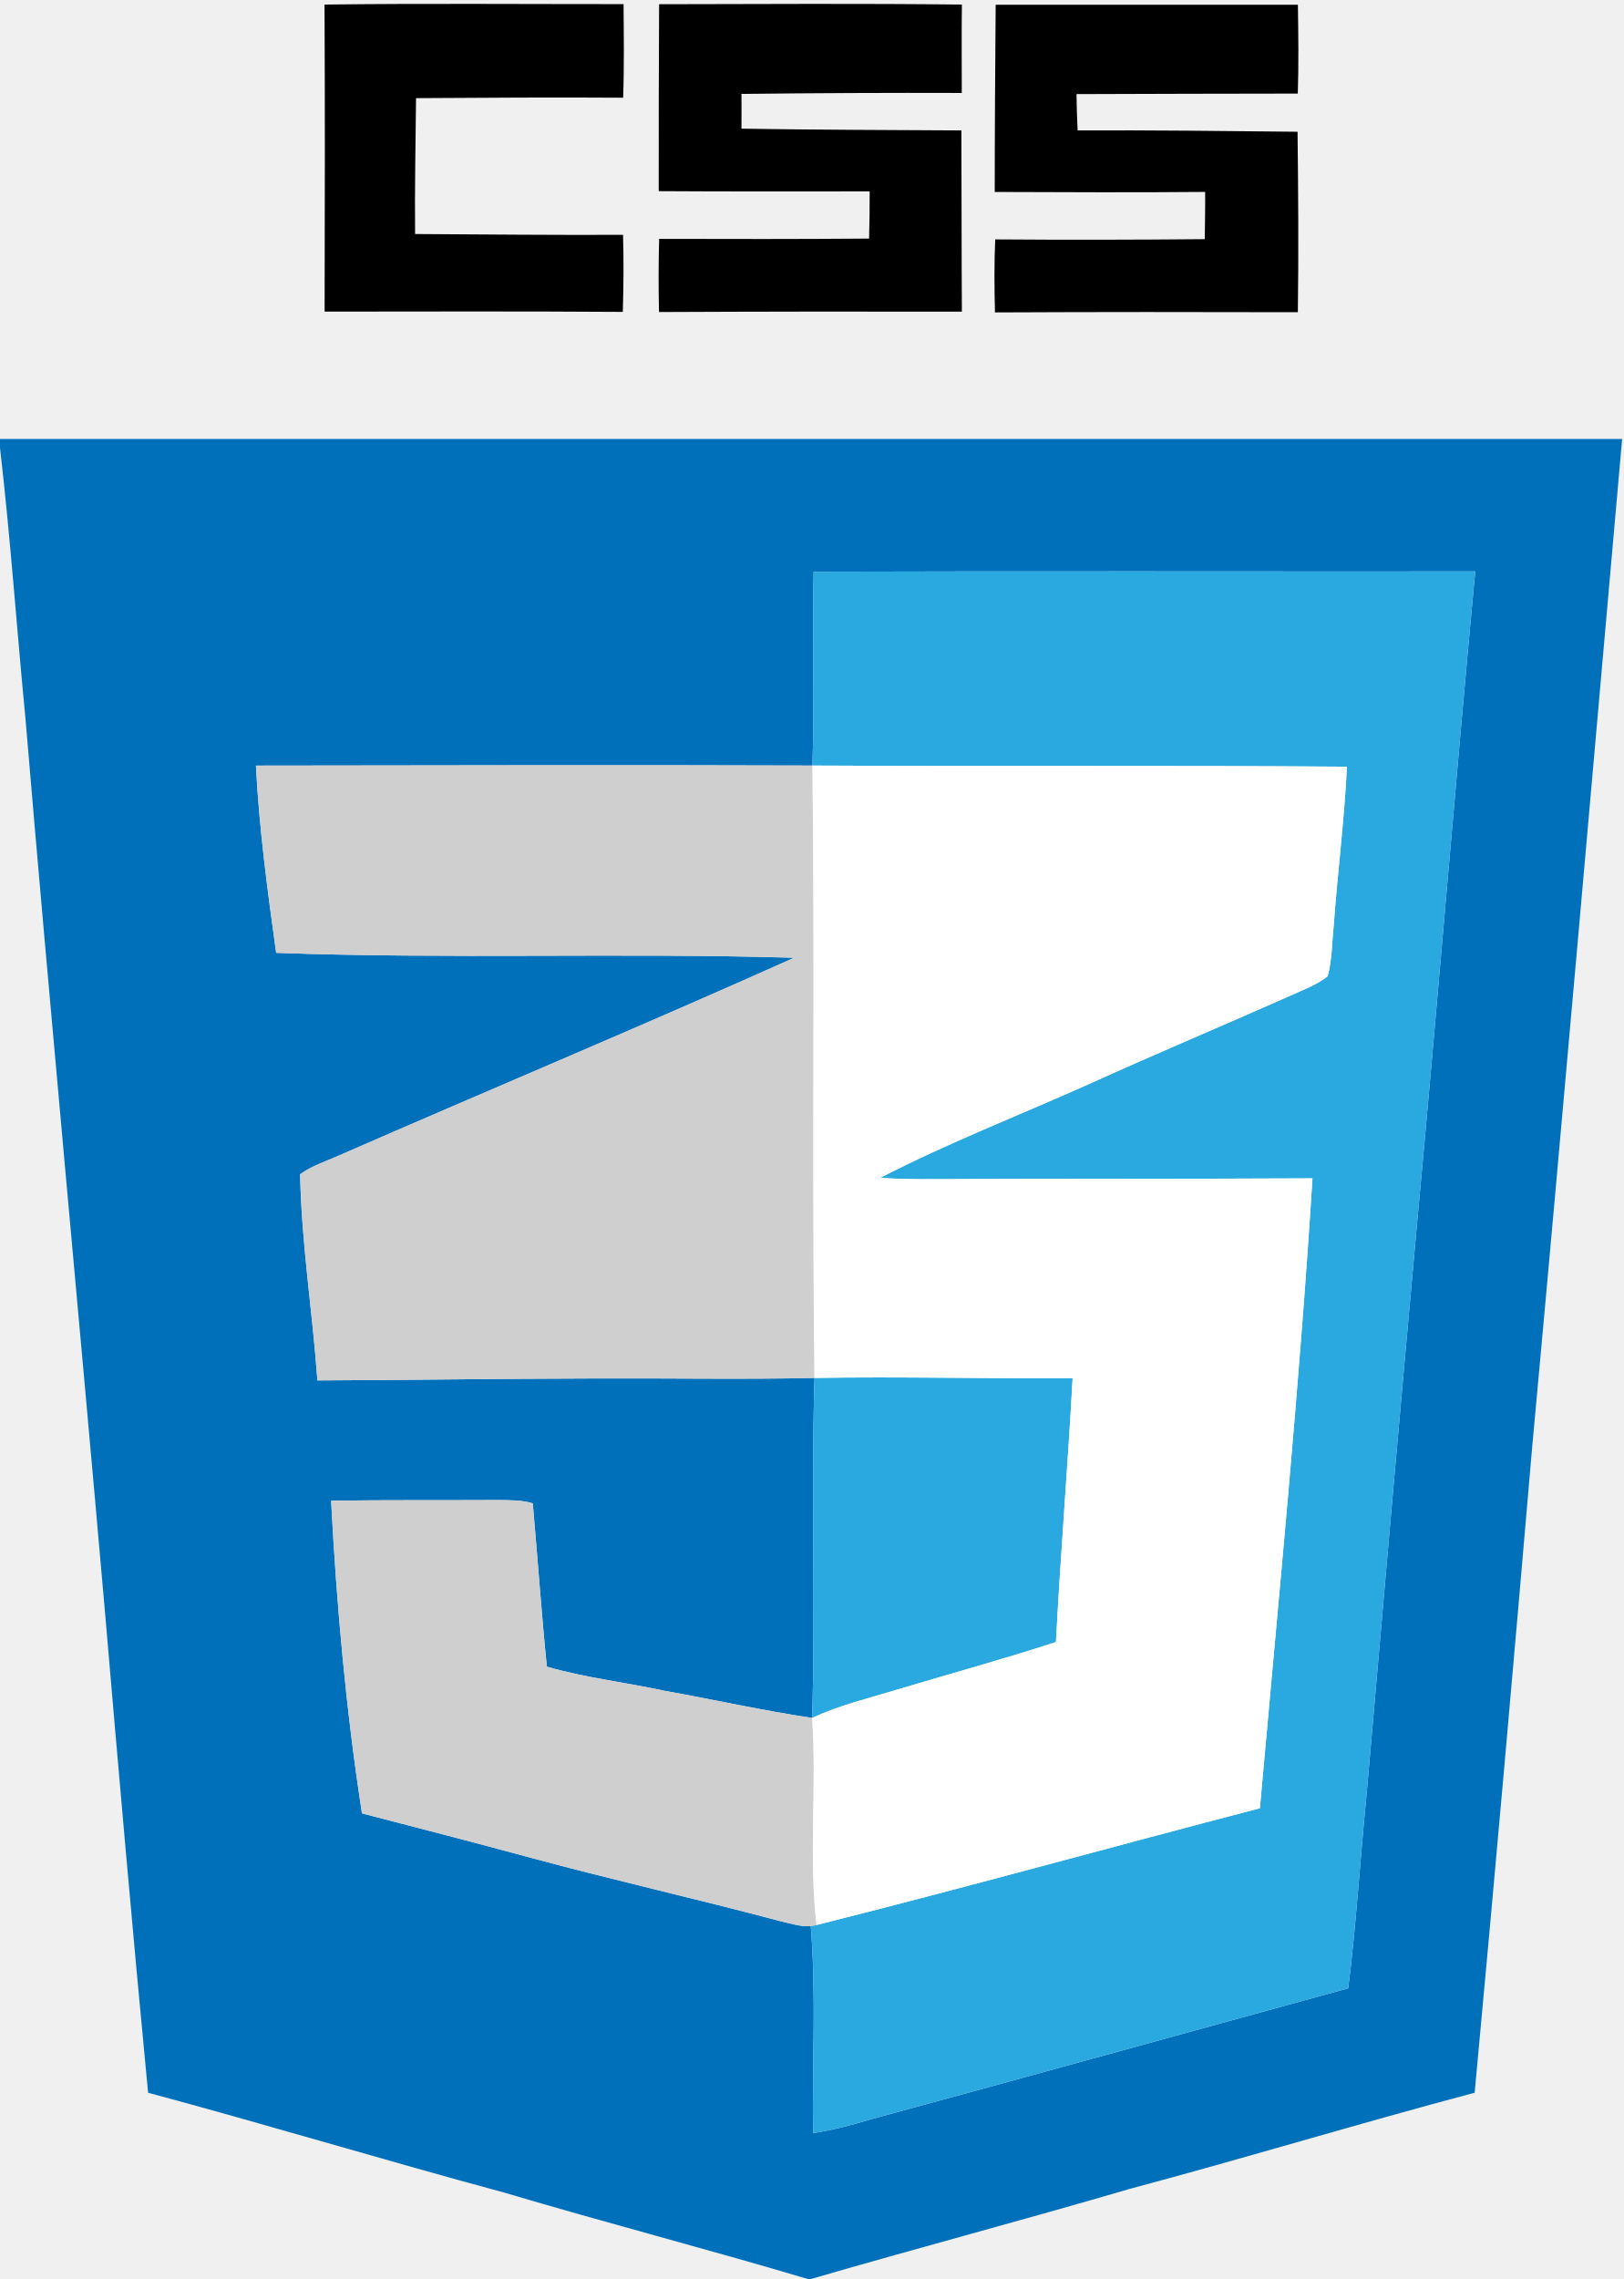
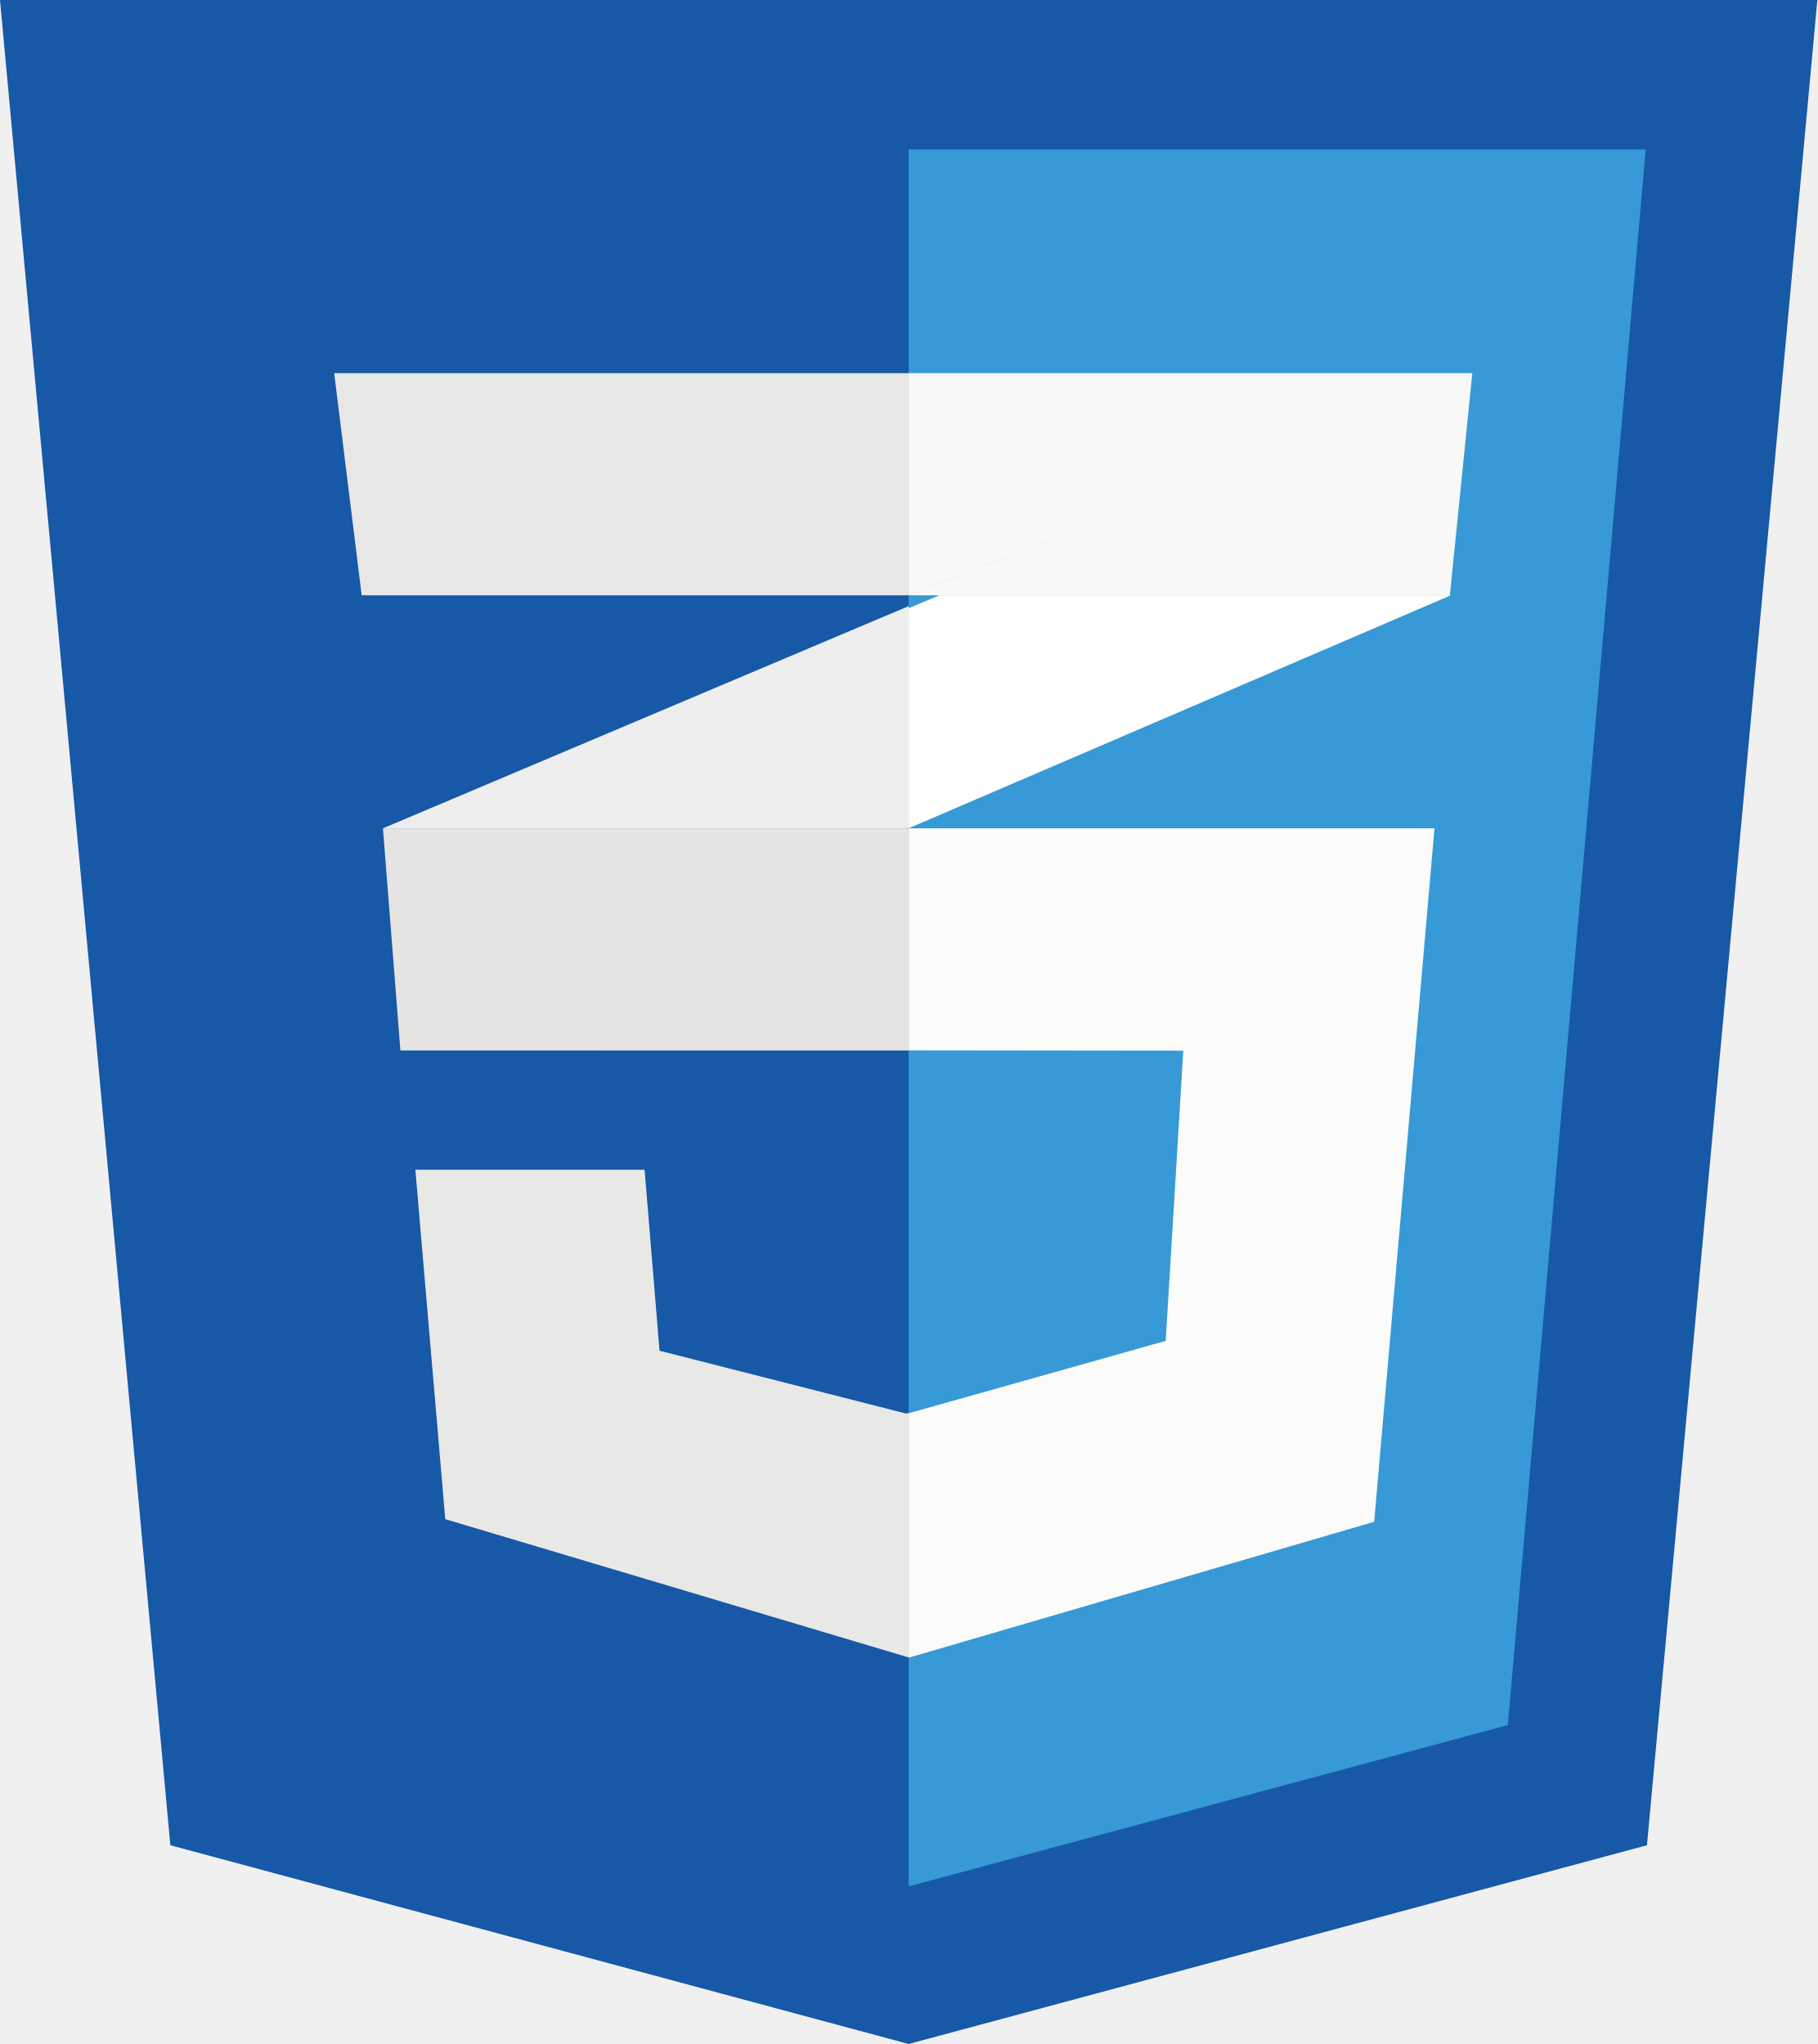
- <svg xmlns="http://www.w3.org/2000/svg" width="456" height="640" viewBox="0 0 342 480">
-   <path d="M68.37.96c21-.26 42-.08 63-.09.05 6.57.15 13.14-.09 19.71-14.55-.1-29.09 0-43.63.09-.1 9.54-.29 19.08-.2 28.62 14.6.09 29.21.23 43.81.17.17 5.4.11 10.82-.05 16.23-20.94-.14-41.88-.08-62.82-.06.05-21.56.09-43.11-.02-64.67zM138.86.89c21.26-.04 42.52-.17 63.79.07-.08 6.21-.02 12.41-.02 18.62-15.47-.05-30.95.02-46.42.2.02 2.44.02 4.88 0 7.32 15.45.25 30.89.28 46.33.37.06 12.73.03 25.45.11 38.17-21.27-.04-42.54-.02-63.81.08-.11-5.14-.12-10.27.03-15.41 14.74.04 29.49.06 44.23-.06.09-3.31.13-6.63.12-9.94-14.81 0-29.63.05-44.44-.05 0-13.12 0-26.25.08-39.37zM209.77 1h63.67c.09 6.24.18 12.48-.02 18.71-15.54-.01-31.08.08-46.62.11.04 2.55.1 5.1.23 7.65 15.45-.07 30.9.12 46.34.28.14 12.67.24 25.34.06 38.01-21.27-.06-42.54-.06-63.81.04-.13-5.12-.17-10.26.05-15.38 14.71.11 29.43.09 44.15-.05.04-3.32.11-6.64.08-9.95-14.77.14-29.55.06-44.33.01 0-13.14.1-26.29.2-39.43z" />
-   <path fill="#0170ba" d="M0 92.46c113.92-.01 227.83-.02 341.75 0-6.27 70.85-12.44 141.7-18.97 212.53-3.88 45.27-7.88 90.54-12.1 135.78-24.31 6.44-48.38 13.78-72.68 20.25-22.32 6.55-44.82 12.48-67.15 18.98h-.66c-21.25-6.32-42.71-11.88-63.96-18.2-25.08-6.76-49.94-14.3-75.03-21.03-3.27-33.91-6.22-67.84-9.13-101.77-5.49-62.69-11.46-125.34-16.74-188.04C3.5 132.09 2.19 113.16 0 94.33v-1.87m171.41 27.95c-.24 13.61.18 27.23-.24 40.83-39.08-.14-78.17-.03-117.25.01.67 13.21 2.44 26.33 4.26 39.43 36.36 1.35 72.77-.05 109.13 1.04-31.81 14.27-64.01 27.71-95.96 41.68-2.74 1.22-5.67 2.14-8.12 3.92.27 14.51 2.61 28.94 3.64 43.42 19.38-.07 38.75-.38 58.13-.41 15.53-.08 31.07.23 46.6-.11-.74 23.86.23 47.75-.5 71.61-10.45-1.55-20.77-3.88-31.18-5.73-8.21-1.79-16.62-2.72-24.71-5.07-1.15-11.45-1.95-22.94-2.97-34.4-2.34-.72-4.82-.65-7.24-.69-11.74.07-23.49-.04-35.24.14 1.15 22.03 3.13 44.03 6.5 65.85 11.58 3.02 23.18 5.98 34.74 9.13 17.71 4.82 35.64 8.83 53.38 13.57 2.11.45 4.24 1.23 6.43 1.05 1.18 14.49.27 29.07.49 43.6 4.09-.66 8.11-1.67 12.06-2.89 33.58-9.12 67.12-18.41 100.68-27.62 1.67-13.2 2.45-26.49 3.77-39.72 3.49-40.22 7.01-80.44 10.67-120.65 4.29-46 8-92.05 12.32-138.05-46.47.04-92.93-.09-139.39.06z" />
-   <g fill="#29a9df">
-     <path d="M171.41 120.41c46.46-.15 92.92-.02 139.39-.06-4.32 46-8.03 92.05-12.32 138.05-3.66 40.21-7.18 80.43-10.67 120.65-1.32 13.23-2.1 26.52-3.77 39.72-33.56 9.21-67.1 18.5-100.68 27.62-3.95 1.22-7.97 2.23-12.06 2.89-.22-14.53.69-29.11-.49-43.6l1.21-.24c31.23-7.84 62.25-16.47 93.41-24.59 3.94-44.2 8.31-88.38 11.08-132.67-26.5.14-53.01.06-79.51.17-3.86.02-7.72 0-11.56-.28 14.26-7.34 29.26-13.16 43.9-19.71 14.05-6.37 28.27-12.34 42.37-18.59 2.72-1.25 5.62-2.29 8.01-4.15.94-3.45.89-7.06 1.26-10.59.81-11.2 2.25-22.34 2.79-33.55-37.53-.3-75.06-.04-112.6-.24.42-13.6 0-27.22.24-40.83z" />
-     <path d="M171.6 290.22c18.12-.31 36.25.18 54.38.06-1.01 18.53-2.55 37.03-3.51 55.56-11.11 3.63-22.39 6.7-33.59 10.06-5.97 1.82-12.1 3.26-17.78 5.93.73-23.86-.24-47.75.5-71.61z" />
-   </g>
-   <g fill="#cfcfcf">
-     <path d="M53.92 161.25c39.08-.04 78.17-.15 117.25-.01.51 43-.13 86 .43 128.98-15.53.34-31.07.03-46.6.11-19.38.03-38.75.34-58.13.41-1.03-14.48-3.37-28.91-3.64-43.42 2.45-1.78 5.38-2.7 8.12-3.92 31.95-13.97 64.15-27.41 95.96-41.68-36.36-1.09-72.77.31-109.13-1.04-1.82-13.1-3.59-26.22-4.26-39.43zM69.76 316.08c11.75-.18 23.5-.07 35.24-.14 2.42.04 4.9-.03 7.24.69 1.02 11.46 1.82 22.95 2.97 34.4 8.09 2.35 16.5 3.28 24.71 5.07 10.41 1.85 20.73 4.18 31.18 5.73 1 14.52-.75 29.14.92 43.61l-1.21.24c-2.19.18-4.32-.6-6.43-1.05-17.74-4.74-35.67-8.75-53.38-13.57-11.56-3.15-23.16-6.11-34.74-9.13-3.37-21.82-5.35-43.82-6.5-65.85z" />
-   </g>
-   <g>
-     <path fill="#fff" d="M171.17 161.24c37.54.2 75.07-.06 112.6.24-.54 11.21-1.98 22.35-2.79 33.55-.37 3.53-.32 7.14-1.26 10.59-2.39 1.86-5.29 2.9-8.01 4.15-14.1 6.25-28.32 12.22-42.37 18.59-14.64 6.55-29.64 12.37-43.9 19.71 3.84.28 7.7.3 11.56.28 26.5-.11 53.01-.03 79.51-.17-2.77 44.29-7.14 88.47-11.08 132.67-31.16 8.12-62.18 16.75-93.41 24.59-1.67-14.47.08-29.09-.92-43.61 5.68-2.67 11.81-4.11 17.78-5.93 11.2-3.36 22.48-6.43 33.59-10.06.96-18.53 2.5-37.03 3.51-55.56-18.13.12-36.26-.37-54.38-.06-.56-42.98.08-85.98-.43-128.98z" />
-   </g>
+ <svg viewBox="91.809 117.07 328.382 369.432">
+   <path fill="#1758A7" d="M91.809 117.07l30.784 333.508 133.406 35.923 133.403-35.923 30.789-333.508z" />
+   <path fill="#379AD6" d="M255.997 144.084v313.768l.301.081 107.959-29.07 24.918-284.779z" />
+   <path fill="#E8E8E7" d="M255.623 372.536l-.072.022-44.57-11.361-2.701-32.718h-41.419l5.402 63.165 83.738 24.993V372.43z" />
+   <path fill="#FBFBFA" d="M256.001 266.782v40.128h.119l49.502.055-3.177 52.454-46.325 13.051-.119.034v44.087l.119.036.033.01 83.961-24.523 10.893-125.332z" />
+   <path fill="#E5E4E2" d="M161.002 266.782l3.152 40.086.005.063 91.842.006v-40.155z" />
+   <path fill="#EEE" d="M161.008 266.782h94.76l.233-.101v-40.064z" />
+   <path fill="#FFF" d="M261.553 224.667l-5.552 2.325v39.781l97.954-42.106z" />
+   <path fill="#E7E7E6" d="M152.196 184.515l4.964 40.152h98.841v-40.152z" />
+   <path fill="#F8F8F7" d="M256.001 224.667l101.842-40.152H256.001v40.152zm.027 0h97.76l4.056-40.152-101.816 40.152z" />
</svg>
